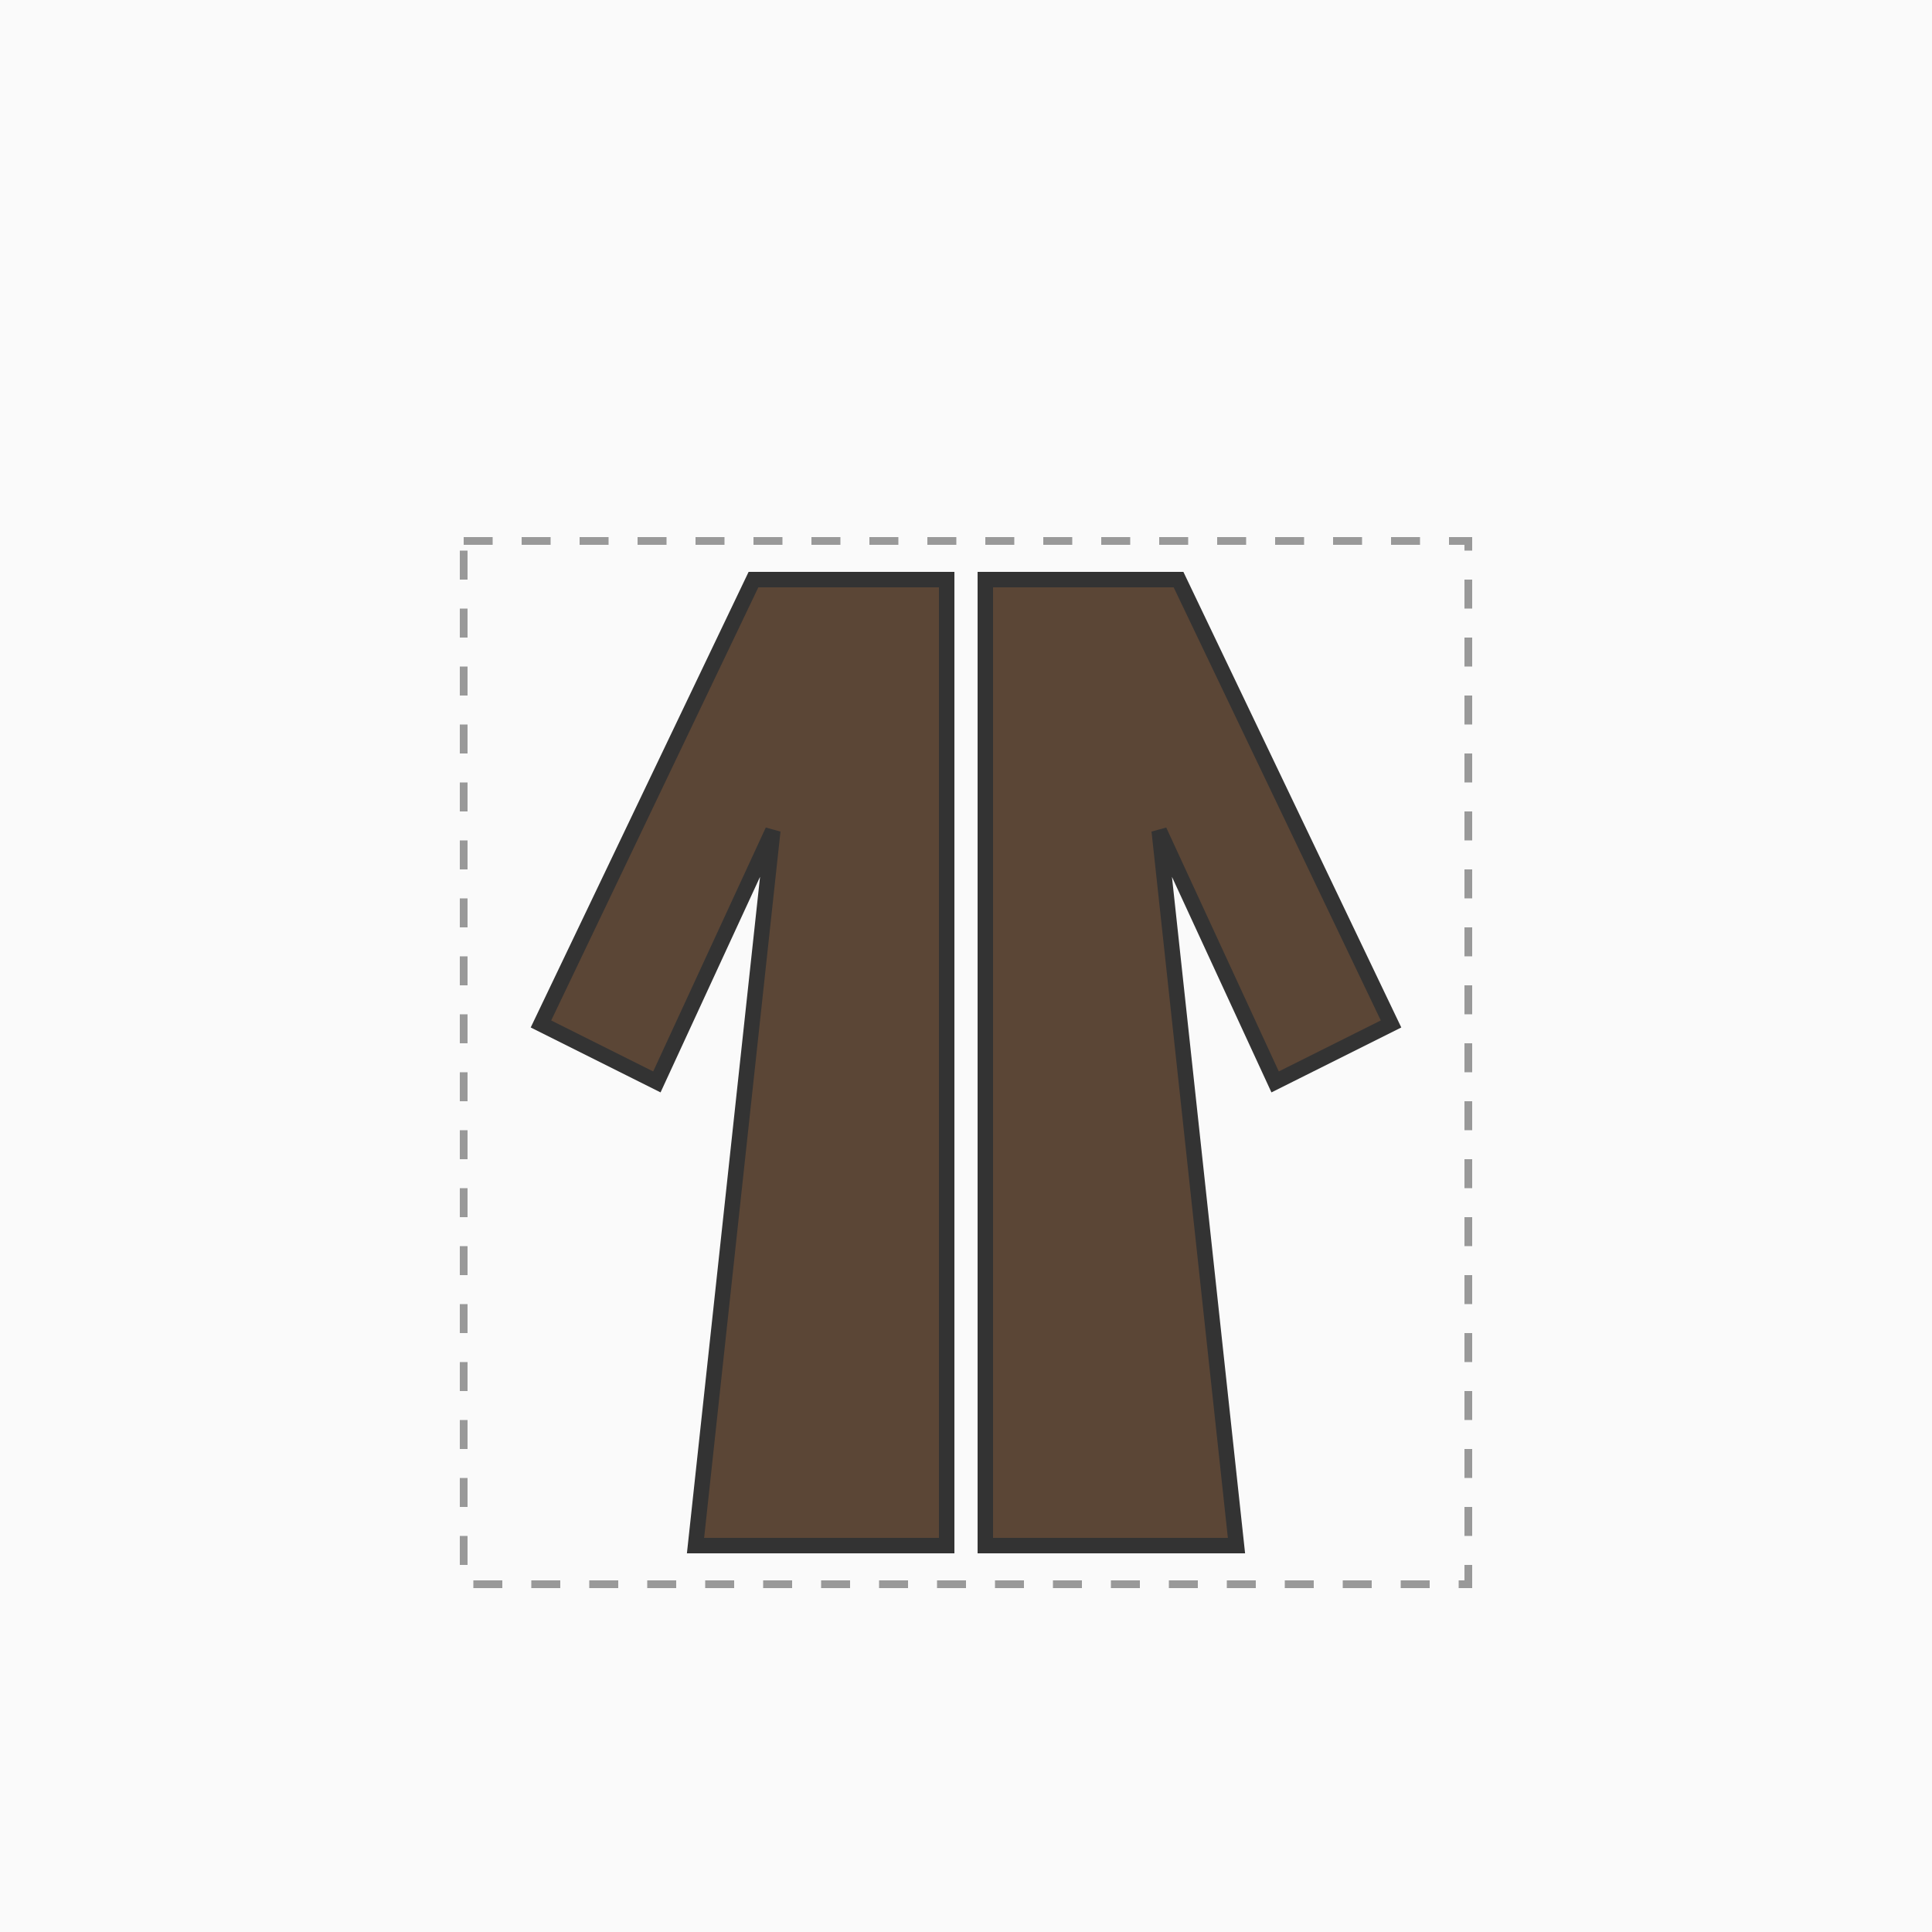
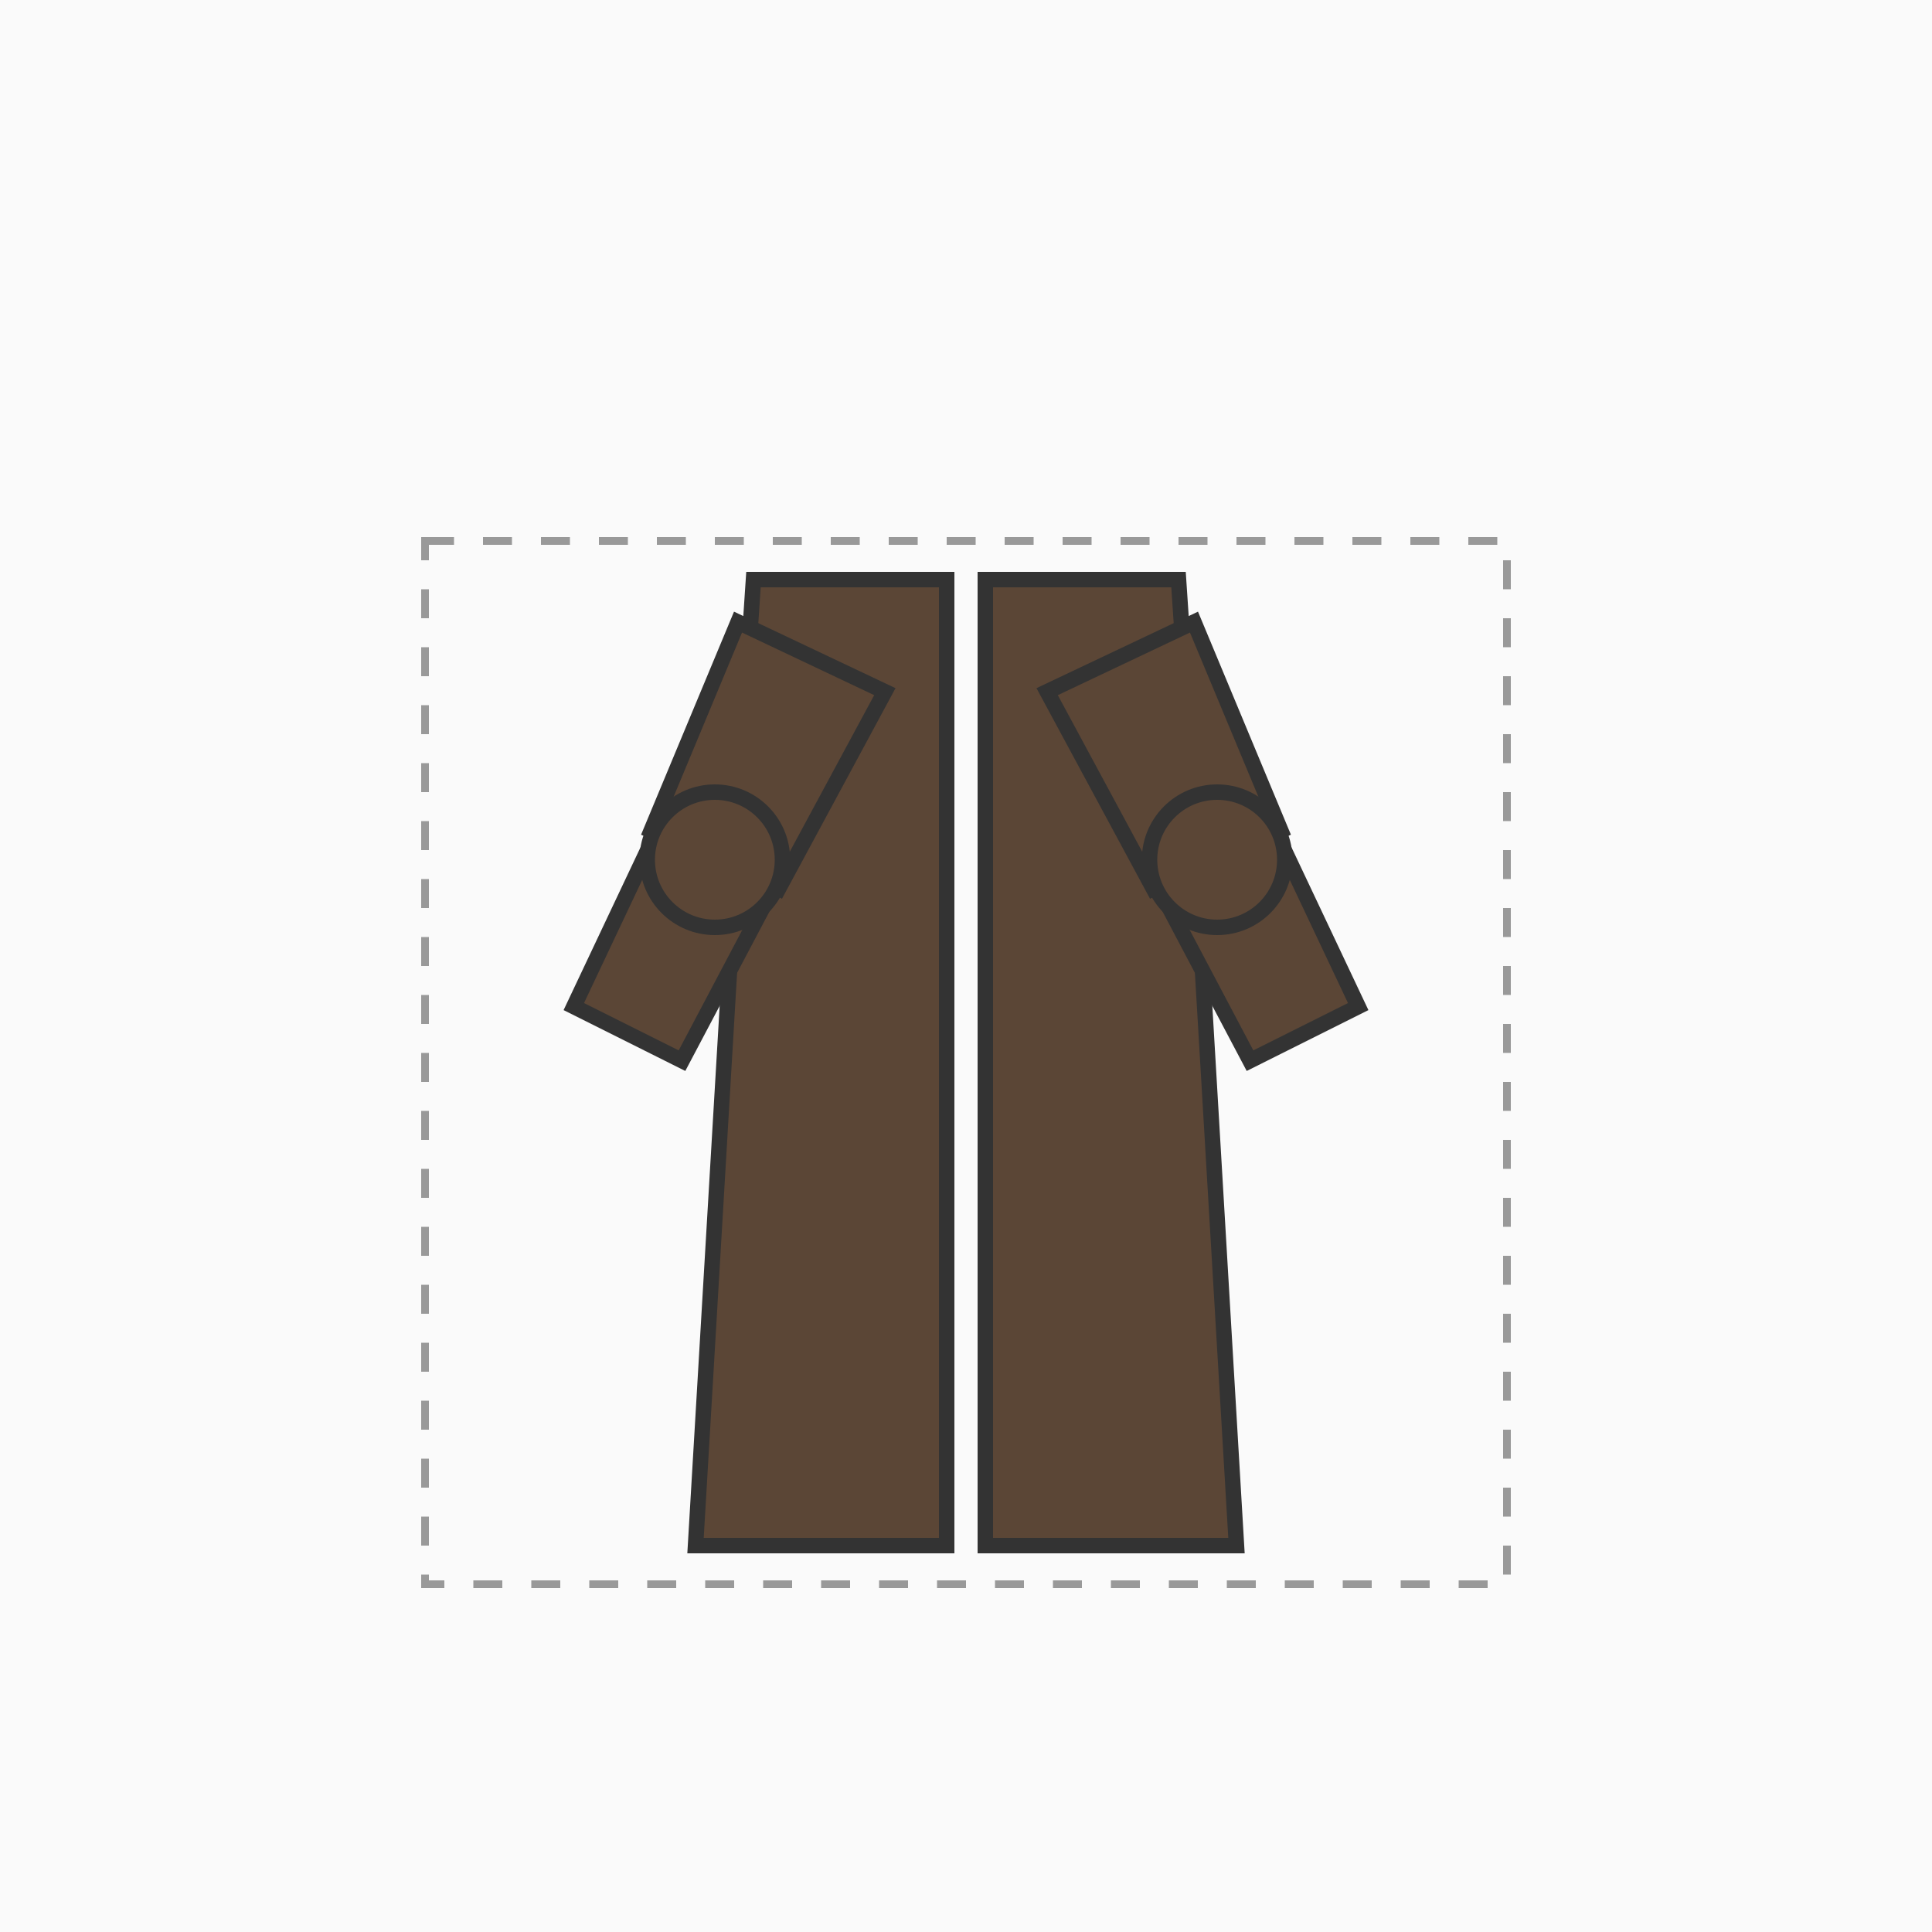
<svg xmlns="http://www.w3.org/2000/svg" viewBox="0 0 100 100" width="200" height="200">
  <rect width="100" height="100" fill="#fafafa" />
-   <rect x="24" y="28" width="52" height="54" fill="none" stroke="#999" stroke-width="0.4" stroke-dasharray="1.5 1.5" />
-   <polygon points="39,30 49,30 49,80 36,80 40,43 34,56 28,53" fill="#5B4636" stroke="#333" stroke-width="0.8" />
-   <polygon points="72,53 66,56 60,43 64,80 51,80 51,30 61,30" fill="#5B4636" stroke="#333" stroke-width="0.8" />
+   <rect x="22" y="28" width="56" height="54" fill="none" stroke="#999" stroke-width="0.4" stroke-dasharray="1.5 1.5" />
+   <polygon points="39,30 49,30 49,80 36,80 38.6,36" fill="#5B4636" stroke="#333" stroke-width="0.8" />
+   <polygon points="61.4,36 64,80 51,80 51,30 61,30" fill="#5B4636" stroke="#333" stroke-width="0.8" />
+   <polygon points="38.2,32.2 33.7,43 40.3,46 45.8,35.8" fill="#5B4636" stroke="#333" stroke-width="0.8" />
+   <polygon points="54.2,35.8 59.7,46 66.3,43 61.8,32.2" fill="#5B4636" stroke="#333" stroke-width="0.8" />
+   <polygon points="34,43 29.7,52.1 35.3,54.9 40,46" fill="#5B4636" stroke="#333" stroke-width="0.8" />
+   <polygon points="60,46 64.7,54.9 70.3,52.1 66,43" fill="#5B4636" stroke="#333" stroke-width="0.8" />
+   <ellipse cx="37" cy="44.5" rx="3.5" ry="3.5" fill="#5B4636" stroke="#333" stroke-width="0.8" />
+   <ellipse cx="63" cy="44.5" rx="3.5" ry="3.5" fill="#5B4636" stroke="#333" stroke-width="0.8" />
</svg>
